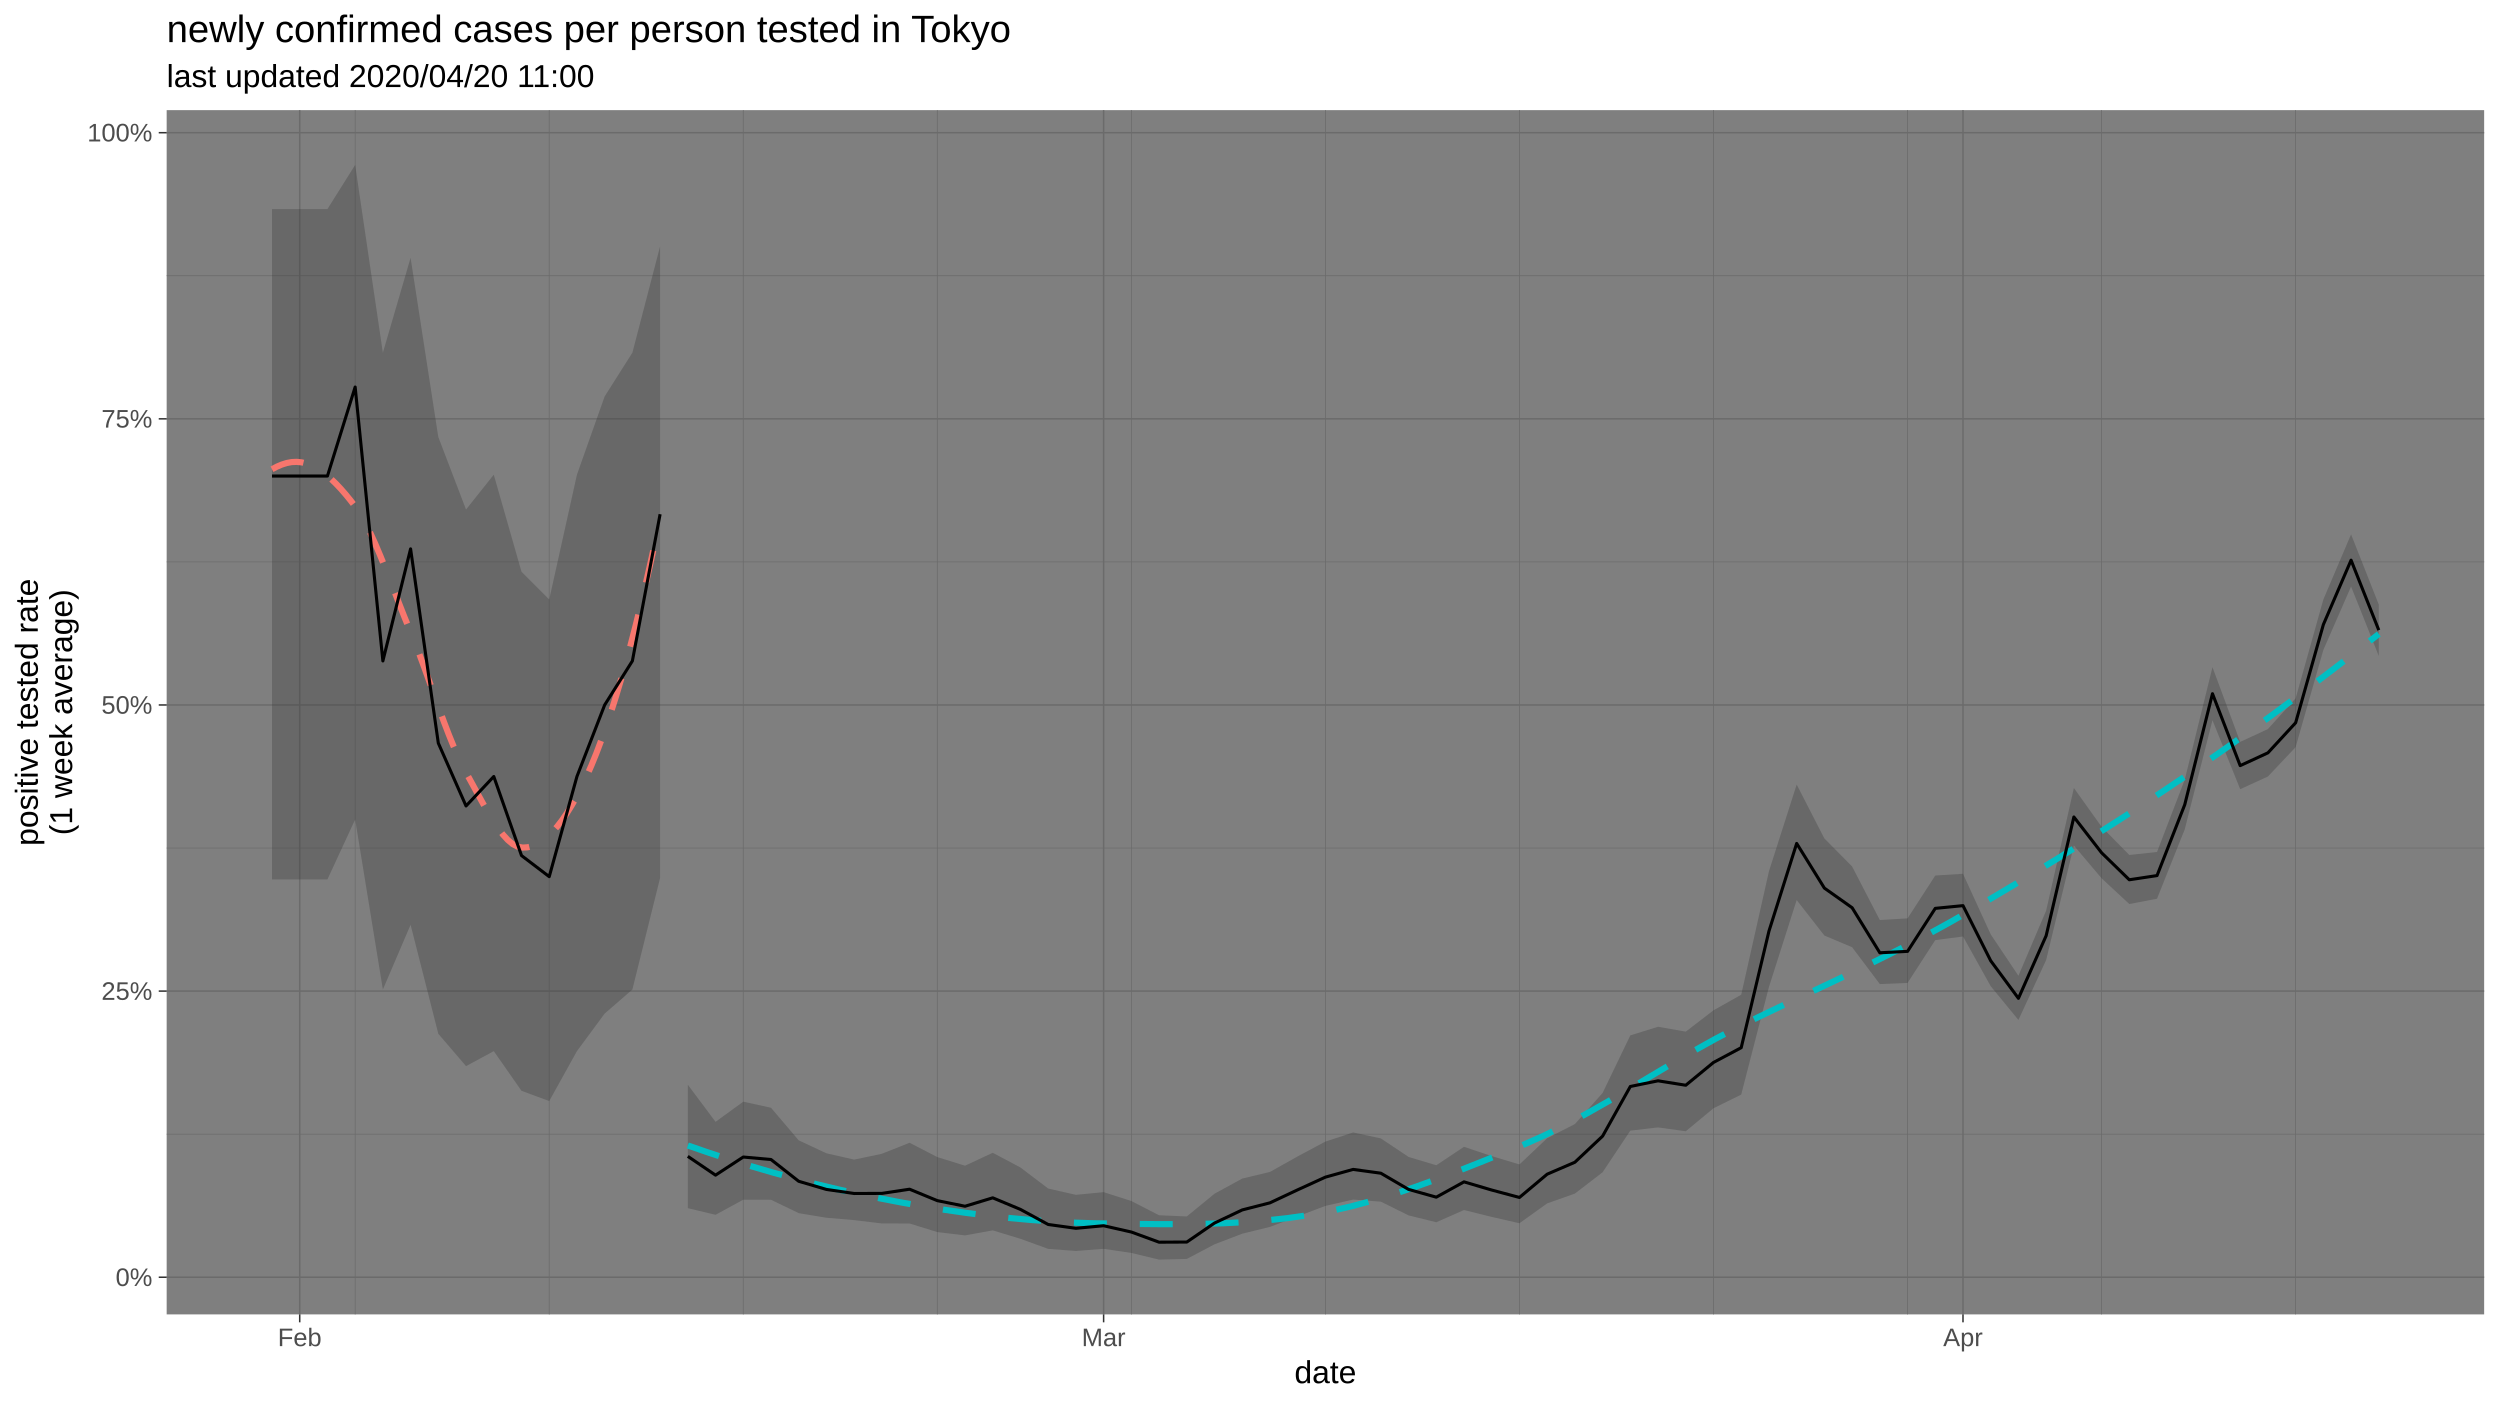
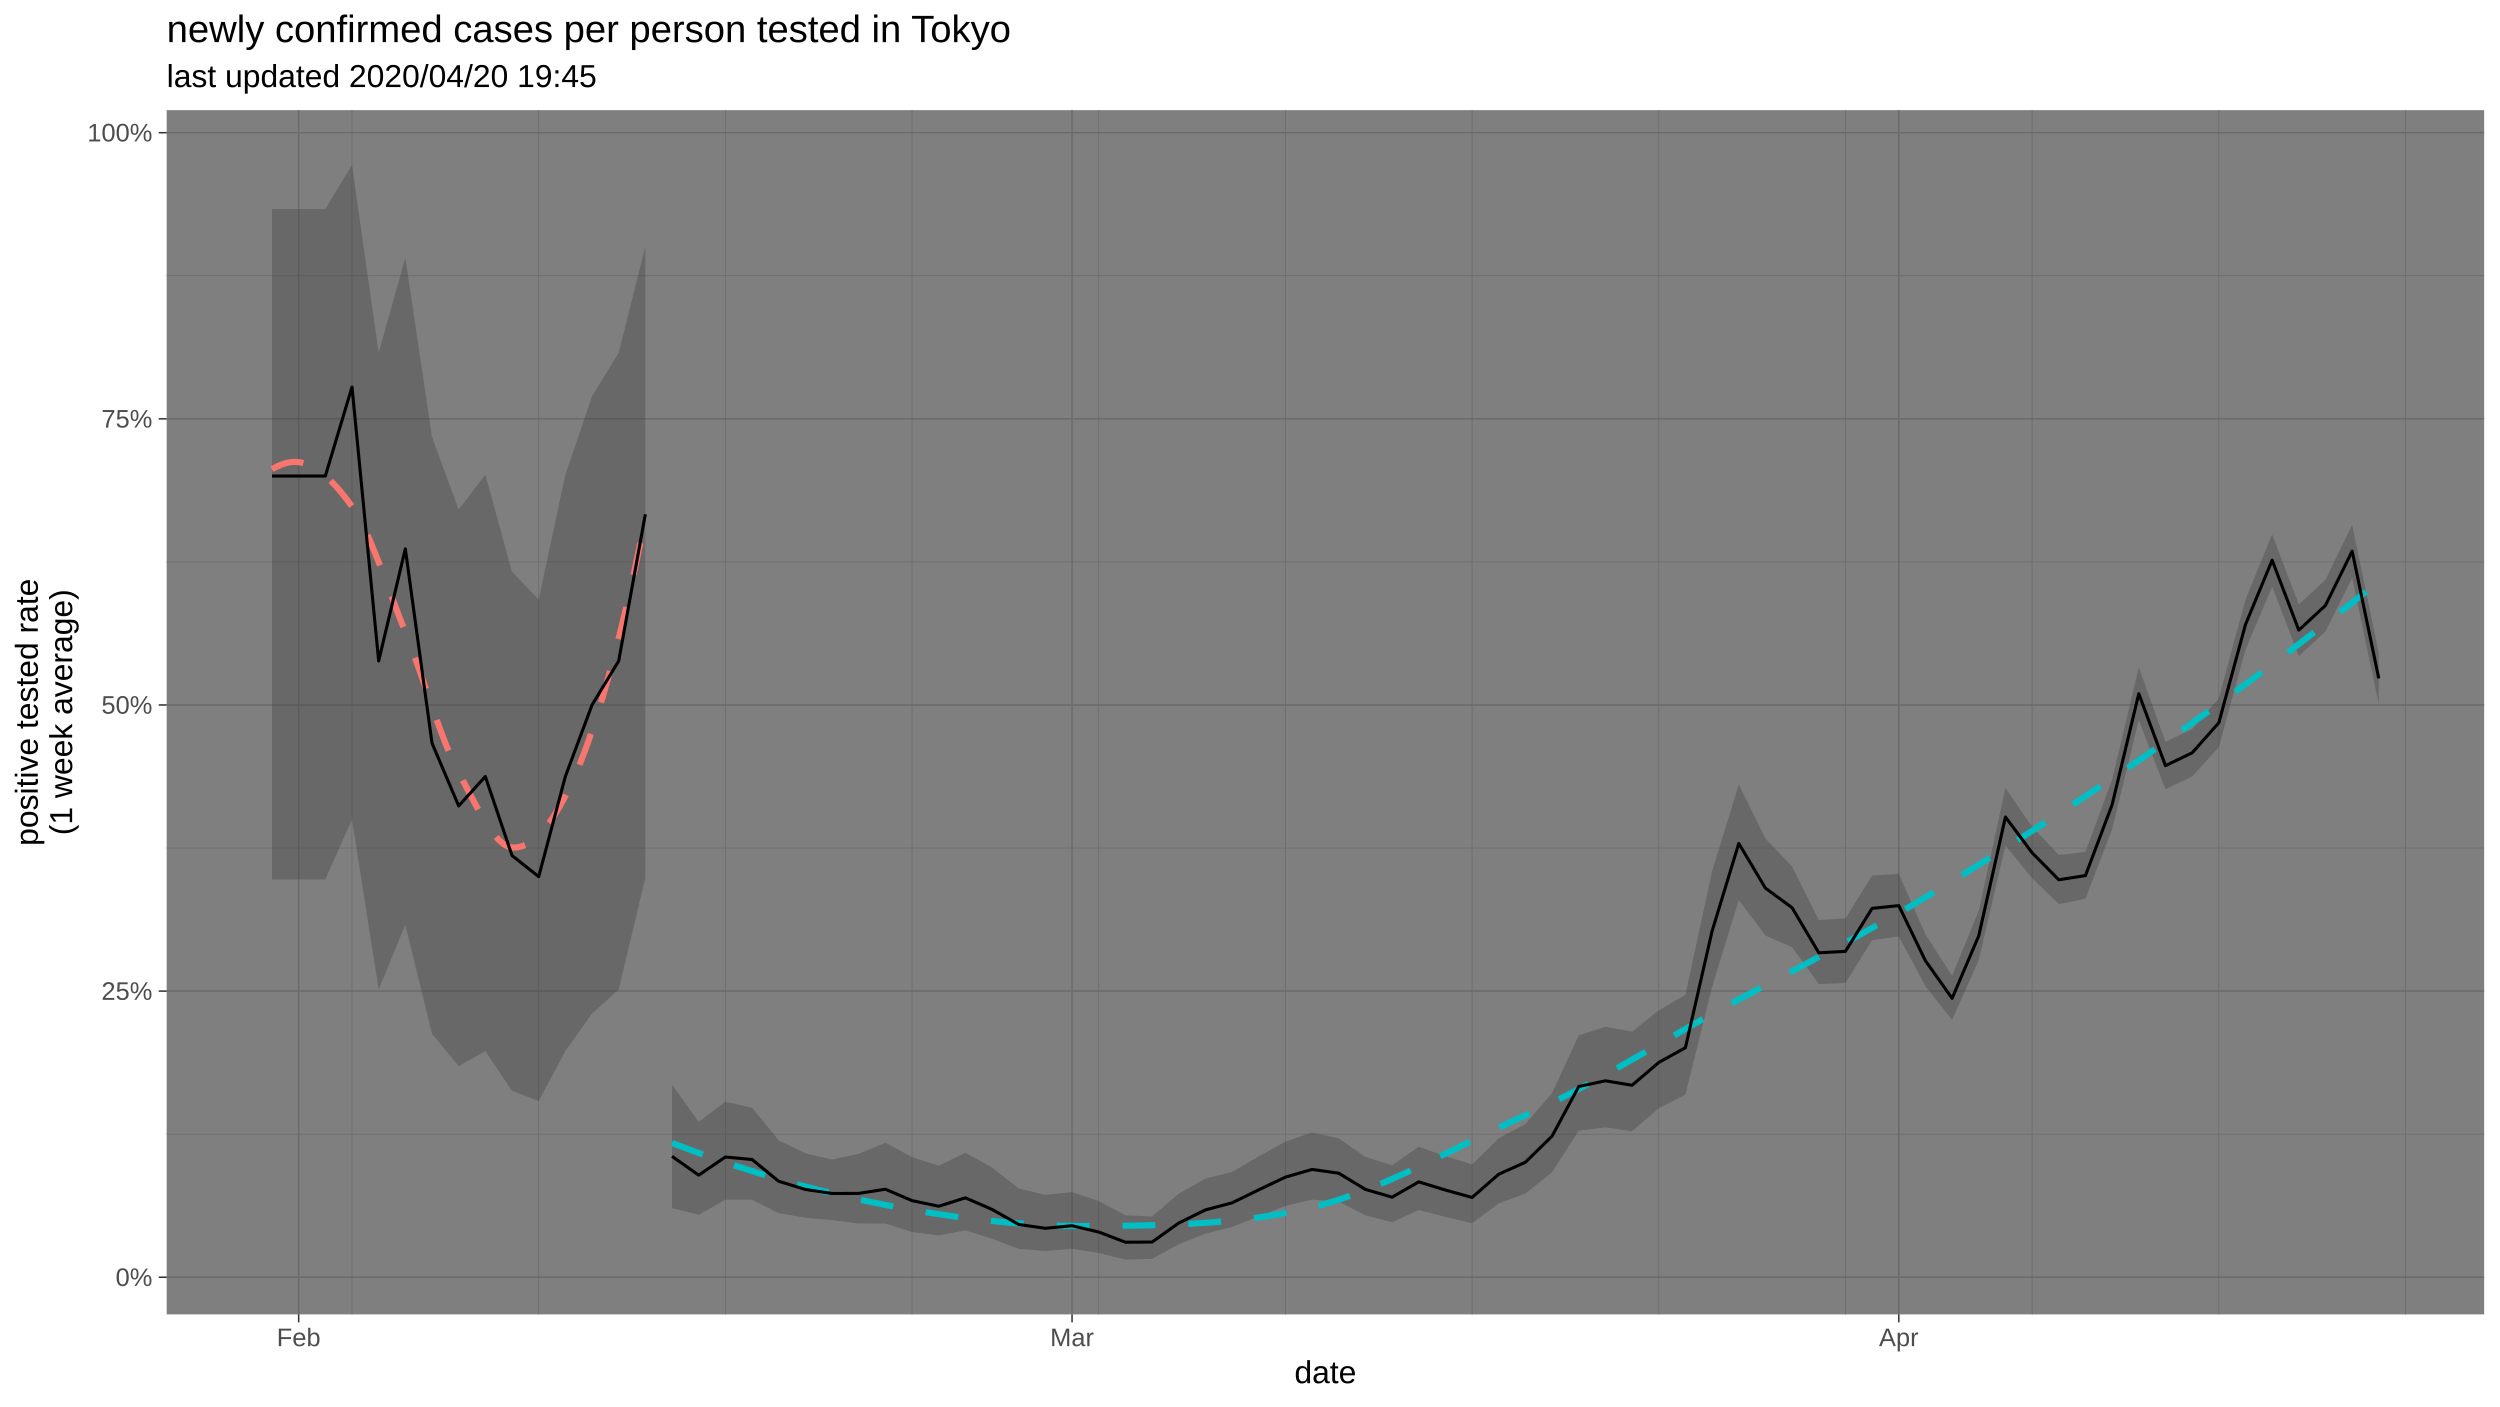
<svg xmlns="http://www.w3.org/2000/svg" viewBox="0 0 864.00 486.00">
  <defs>
    <style type="text/css">
    line, polyline, polygon, path, rect, circle {
      fill: none;
      stroke: #000000;
      stroke-linecap: round;
      stroke-linejoin: round;
      stroke-miterlimit: 10.00;
    }
  </style>
  </defs>
  <rect width="100%" height="100%" style="stroke: none; fill: #FFFFFF;" />
  <rect x="0" y="-0" width="864.00" height="486.00" style="stroke-width: 1.07; stroke: #FFFFFF; fill: #FFFFFF;" />
  <defs>
    <clipPath id="cpNTcuNjB8ODU4LjUyfDQ1NC4yNXwzOC4wNw==">
      <rect x="57.60" y="38.07" width="800.92" height="416.18" />
    </clipPath>
  </defs>
  <rect x="57.60" y="38.07" width="800.92" height="416.18" style="stroke-width: 1.07; stroke: none; fill: #7F7F7F;" clip-path="url(#cpNTcuNjB8ODU4LjUyfDQ1NC4yNXwzOC4wNw==)" />
  <polyline points="57.60,391.97 858.52,391.97 " style="stroke-width: 0.27; stroke: #6B6B6B; stroke-linecap: butt;" clip-path="url(#cpNTcuNjB8ODU4LjUyfDQ1NC4yNXwzOC4wNw==)" />
  <polyline points="57.60,293.08 858.52,293.08 " style="stroke-width: 0.27; stroke: #6B6B6B; stroke-linecap: butt;" clip-path="url(#cpNTcuNjB8ODU4LjUyfDQ1NC4yNXwzOC4wNw==)" />
  <polyline points="57.60,194.19 858.52,194.19 " style="stroke-width: 0.27; stroke: #6B6B6B; stroke-linecap: butt;" clip-path="url(#cpNTcuNjB8ODU4LjUyfDQ1NC4yNXwzOC4wNw==)" />
  <polyline points="57.60,95.30 858.52,95.30 " style="stroke-width: 0.27; stroke: #6B6B6B; stroke-linecap: butt;" clip-path="url(#cpNTcuNjB8ODU4LjUyfDQ1NC4yNXwzOC4wNw==)" />
-   <polyline points="122.74,454.25 122.74,38.07 " style="stroke-width: 0.27; stroke: #6B6B6B; stroke-linecap: butt;" clip-path="url(#cpNTcuNjB8ODU4LjUyfDQ1NC4yNXwzOC4wNw==)" />
-   <polyline points="189.81,454.25 189.81,38.07 " style="stroke-width: 0.27; stroke: #6B6B6B; stroke-linecap: butt;" clip-path="url(#cpNTcuNjB8ODU4LjUyfDQ1NC4yNXwzOC4wNw==)" />
-   <polyline points="256.87,454.25 256.87,38.07 " style="stroke-width: 0.27; stroke: #6B6B6B; stroke-linecap: butt;" clip-path="url(#cpNTcuNjB8ODU4LjUyfDQ1NC4yNXwzOC4wNw==)" />
-   <polyline points="323.93,454.25 323.93,38.07 " style="stroke-width: 0.27; stroke: #6B6B6B; stroke-linecap: butt;" clip-path="url(#cpNTcuNjB8ODU4LjUyfDQ1NC4yNXwzOC4wNw==)" />
-   <polyline points="391.00,454.25 391.00,38.07 " style="stroke-width: 0.27; stroke: #6B6B6B; stroke-linecap: butt;" clip-path="url(#cpNTcuNjB8ODU4LjUyfDQ1NC4yNXwzOC4wNw==)" />
-   <polyline points="458.06,454.25 458.06,38.07 " style="stroke-width: 0.27; stroke: #6B6B6B; stroke-linecap: butt;" clip-path="url(#cpNTcuNjB8ODU4LjUyfDQ1NC4yNXwzOC4wNw==)" />
-   <polyline points="525.12,454.25 525.12,38.07 " style="stroke-width: 0.27; stroke: #6B6B6B; stroke-linecap: butt;" clip-path="url(#cpNTcuNjB8ODU4LjUyfDQ1NC4yNXwzOC4wNw==)" />
-   <polyline points="592.18,454.25 592.18,38.07 " style="stroke-width: 0.27; stroke: #6B6B6B; stroke-linecap: butt;" clip-path="url(#cpNTcuNjB8ODU4LjUyfDQ1NC4yNXwzOC4wNw==)" />
-   <polyline points="659.25,454.25 659.25,38.07 " style="stroke-width: 0.27; stroke: #6B6B6B; stroke-linecap: butt;" clip-path="url(#cpNTcuNjB8ODU4LjUyfDQ1NC4yNXwzOC4wNw==)" />
-   <polyline points="726.31,454.25 726.31,38.07 " style="stroke-width: 0.27; stroke: #6B6B6B; stroke-linecap: butt;" clip-path="url(#cpNTcuNjB8ODU4LjUyfDQ1NC4yNXwzOC4wNw==)" />
-   <polyline points="793.37,454.25 793.37,38.07 " style="stroke-width: 0.27; stroke: #6B6B6B; stroke-linecap: butt;" clip-path="url(#cpNTcuNjB8ODU4LjUyfDQ1NC4yNXwzOC4wNw==)" />
+   <polyline points="121.65,454.25 121.65,38.07 " style="stroke-width: 0.27; stroke: #6B6B6B; stroke-linecap: butt;" clip-path="url(#cpNTcuNjB8ODU4LjUyfDQ1NC4yNXwzOC4wNw==)" />
+   <polyline points="186.17,454.25 186.17,38.07 " style="stroke-width: 0.27; stroke: #6B6B6B; stroke-linecap: butt;" clip-path="url(#cpNTcuNjB8ODU4LjUyfDQ1NC4yNXwzOC4wNw==)" />
+   <polyline points="250.68,454.25 250.68,38.07 " style="stroke-width: 0.27; stroke: #6B6B6B; stroke-linecap: butt;" clip-path="url(#cpNTcuNjB8ODU4LjUyfDQ1NC4yNXwzOC4wNw==)" />
+   <polyline points="315.20,454.25 315.20,38.07 " style="stroke-width: 0.27; stroke: #6B6B6B; stroke-linecap: butt;" clip-path="url(#cpNTcuNjB8ODU4LjUyfDQ1NC4yNXwzOC4wNw==)" />
+   <polyline points="379.72,454.25 379.72,38.07 " style="stroke-width: 0.27; stroke: #6B6B6B; stroke-linecap: butt;" clip-path="url(#cpNTcuNjB8ODU4LjUyfDQ1NC4yNXwzOC4wNw==)" />
+   <polyline points="444.23,454.25 444.23,38.07 " style="stroke-width: 0.27; stroke: #6B6B6B; stroke-linecap: butt;" clip-path="url(#cpNTcuNjB8ODU4LjUyfDQ1NC4yNXwzOC4wNw==)" />
+   <polyline points="508.75,454.25 508.75,38.07 " style="stroke-width: 0.27; stroke: #6B6B6B; stroke-linecap: butt;" clip-path="url(#cpNTcuNjB8ODU4LjUyfDQ1NC4yNXwzOC4wNw==)" />
+   <polyline points="573.27,454.25 573.27,38.07 " style="stroke-width: 0.27; stroke: #6B6B6B; stroke-linecap: butt;" clip-path="url(#cpNTcuNjB8ODU4LjUyfDQ1NC4yNXwzOC4wNw==)" />
+   <polyline points="637.78,454.25 637.78,38.07 " style="stroke-width: 0.27; stroke: #6B6B6B; stroke-linecap: butt;" clip-path="url(#cpNTcuNjB8ODU4LjUyfDQ1NC4yNXwzOC4wNw==)" />
+   <polyline points="702.30,454.25 702.30,38.07 " style="stroke-width: 0.27; stroke: #6B6B6B; stroke-linecap: butt;" clip-path="url(#cpNTcuNjB8ODU4LjUyfDQ1NC4yNXwzOC4wNw==)" />
+   <polyline points="766.82,454.25 766.82,38.07 " style="stroke-width: 0.27; stroke: #6B6B6B; stroke-linecap: butt;" clip-path="url(#cpNTcuNjB8ODU4LjUyfDQ1NC4yNXwzOC4wNw==)" />
+   <polyline points="831.33,454.25 831.33,38.07 " style="stroke-width: 0.27; stroke: #6B6B6B; stroke-linecap: butt;" clip-path="url(#cpNTcuNjB8ODU4LjUyfDQ1NC4yNXwzOC4wNw==)" />
  <polyline points="57.60,441.42 858.52,441.42 " style="stroke-width: 0.53; stroke: #6B6B6B; stroke-linecap: butt;" clip-path="url(#cpNTcuNjB8ODU4LjUyfDQ1NC4yNXwzOC4wNw==)" />
  <polyline points="57.60,342.53 858.52,342.53 " style="stroke-width: 0.53; stroke: #6B6B6B; stroke-linecap: butt;" clip-path="url(#cpNTcuNjB8ODU4LjUyfDQ1NC4yNXwzOC4wNw==)" />
  <polyline points="57.60,243.64 858.52,243.64 " style="stroke-width: 0.53; stroke: #6B6B6B; stroke-linecap: butt;" clip-path="url(#cpNTcuNjB8ODU4LjUyfDQ1NC4yNXwzOC4wNw==)" />
  <polyline points="57.60,144.74 858.52,144.74 " style="stroke-width: 0.53; stroke: #6B6B6B; stroke-linecap: butt;" clip-path="url(#cpNTcuNjB8ODU4LjUyfDQ1NC4yNXwzOC4wNw==)" />
  <polyline points="57.60,45.85 858.52,45.85 " style="stroke-width: 0.53; stroke: #6B6B6B; stroke-linecap: butt;" clip-path="url(#cpNTcuNjB8ODU4LjUyfDQ1NC4yNXwzOC4wNw==)" />
-   <polyline points="103.58,454.25 103.58,38.07 " style="stroke-width: 0.53; stroke: #6B6B6B; stroke-linecap: butt;" clip-path="url(#cpNTcuNjB8ODU4LjUyfDQ1NC4yNXwzOC4wNw==)" />
-   <polyline points="381.41,454.25 381.41,38.07 " style="stroke-width: 0.53; stroke: #6B6B6B; stroke-linecap: butt;" clip-path="url(#cpNTcuNjB8ODU4LjUyfDQ1NC4yNXwzOC4wNw==)" />
-   <polyline points="678.41,454.25 678.41,38.07 " style="stroke-width: 0.53; stroke: #6B6B6B; stroke-linecap: butt;" clip-path="url(#cpNTcuNjB8ODU4LjUyfDQ1NC4yNXwzOC4wNw==)" />
-   <polygon points="94.00,72.25 103.58,72.25 113.16,72.25 122.74,56.99 132.32,121.89 141.90,89.07 151.48,151.02 161.06,176.09 170.65,164.04 180.23,197.58 189.81,207.17 199.39,164.04 208.97,136.98 218.55,121.89 228.13,85.11 228.13,303.42 218.55,341.99 208.97,350.30 199.39,363.28 189.81,380.54 180.23,376.99 170.65,363.28 161.06,368.46 151.48,357.29 141.90,319.62 132.32,341.99 122.74,283.23 113.16,303.94 103.58,303.94 94.00,303.94 " style="stroke-width: 1.07; stroke: none; fill: #333333; fill-opacity: 0.30;" clip-path="url(#cpNTcuNjB8ODU4LjUyfDQ1NC4yNXwzOC4wNw==)" />
-   <polygon points="237.71,374.87 247.29,387.70 256.87,380.73 266.45,382.83 276.03,394.09 285.61,398.57 295.19,400.75 304.77,398.74 314.35,394.93 323.93,399.88 333.51,402.86 343.09,398.39 352.67,403.48 362.25,410.75 371.83,412.93 381.41,412.00 391.00,415.07 400.58,419.99 410.16,420.40 419.74,412.54 429.32,407.30 438.90,405.01 448.48,399.64 458.06,394.52 467.64,391.37 477.22,393.43 486.80,399.83 496.38,402.71 505.96,396.33 515.54,399.54 525.12,402.42 534.70,393.36 544.28,388.47 553.86,377.71 563.44,357.82 573.02,354.84 582.60,356.53 592.18,349.16 601.76,343.77 611.35,301.09 620.93,271.13 630.51,289.77 640.09,299.45 649.67,317.96 659.25,317.38 668.83,302.58 678.41,301.97 687.99,322.90 697.57,337.22 707.15,314.69 716.73,272.32 726.31,285.73 735.89,295.48 745.47,294.43 755.05,269.44 764.63,230.57 774.21,256.39 783.79,251.95 793.37,241.34 802.95,207.17 812.53,184.66 822.11,208.92 822.11,226.73 812.53,202.71 802.95,224.64 793.37,258.22 783.79,268.37 774.21,272.76 764.63,248.91 755.05,286.63 745.47,310.61 735.89,312.44 726.31,303.54 716.73,292.22 707.15,331.79 697.57,352.51 687.99,340.84 678.41,323.65 668.83,324.91 659.25,339.71 649.67,340.10 640.09,327.37 630.51,323.33 620.93,311.07 611.35,341.11 601.76,378.31 592.18,383.02 582.60,390.97 573.02,389.64 563.44,390.75 553.86,405.14 544.28,412.51 534.70,415.90 525.12,422.76 515.54,420.57 505.96,418.19 496.38,422.42 486.80,420.04 477.22,415.30 467.64,414.58 458.06,416.76 448.48,420.39 438.90,424.02 429.32,426.37 419.74,430.04 410.16,435.09 400.58,435.33 391.00,433.03 381.41,431.60 371.83,432.34 362.25,431.62 352.67,428.14 343.09,425.22 333.51,426.96 323.93,425.81 314.35,422.85 304.77,422.83 295.19,421.68 285.61,420.86 276.03,419.27 266.45,414.64 256.87,414.62 247.29,419.84 237.71,417.55 " style="stroke-width: 1.07; stroke: none; fill: #333333; fill-opacity: 0.30;" clip-path="url(#cpNTcuNjB8ODU4LjUyfDQ1NC4yNXwzOC4wNw==)" />
-   <polyline points="94.00,162.17 95.70,161.27 97.40,160.55 99.09,160.02 100.79,159.70 102.49,159.62 104.19,159.78 105.89,160.19 107.58,160.83 109.28,161.69 110.98,162.77 112.68,164.04 114.38,165.50 116.07,167.13 117.77,168.93 119.47,170.88 121.17,172.97 122.86,175.18 124.56,177.74 126.26,180.75 127.96,184.15 129.66,187.88 131.35,191.87 133.05,196.05 134.75,200.36 136.45,204.73 138.14,209.10 139.84,213.41 141.54,217.58 143.24,221.71 144.94,226.10 146.63,230.68 148.33,235.38 150.03,240.13 151.73,244.84 153.42,249.46 155.12,253.90 156.82,258.09 158.52,261.96 160.22,265.44 161.91,268.53 163.61,271.63 165.31,274.76 167.01,277.85 168.70,280.83 170.40,283.63 172.10,286.19 173.80,288.43 175.50,290.30 177.19,291.71 178.89,292.61 180.59,292.93 182.29,292.83 183.98,292.42 185.68,291.69 187.38,290.66 189.08,289.32 190.78,287.69 192.47,285.77 194.17,283.57 195.87,281.10 197.57,278.35 199.27,275.34 200.96,272.05 202.66,268.47 204.36,264.60 206.06,260.43 207.75,255.96 209.45,251.19 211.15,246.13 212.85,240.77 214.55,235.11 216.24,229.16 217.94,222.90 219.64,216.35 221.34,209.50 223.03,202.36 224.73,194.93 226.43,187.19 228.13,179.16 " style="stroke-width: 2.13; stroke: #F8766D; stroke-dasharray: 11.38,11.38; stroke-linecap: butt;" clip-path="url(#cpNTcuNjB8ODU4LjUyfDQ1NC4yNXwzOC4wNw==)" />
-   <polyline points="237.71,395.88 245.11,398.43 252.50,400.85 259.90,403.13 267.30,405.29 274.70,407.31 282.09,409.22 289.49,411.00 296.89,412.65 304.29,414.19 311.68,415.61 319.08,416.92 326.48,418.11 333.88,419.17 341.27,420.11 348.67,420.92 356.07,421.60 363.47,422.13 370.86,422.53 378.26,422.77 385.66,422.89 393.06,423.00 400.45,423.07 407.85,423.07 415.25,422.98 422.65,422.76 430.04,422.38 437.44,421.80 444.84,421.00 452.24,419.94 459.63,418.59 467.03,416.91 474.43,414.92 481.83,412.66 489.22,410.17 496.62,407.49 504.02,404.67 511.42,401.74 518.82,398.76 526.21,395.75 533.61,392.46 541.01,388.79 548.41,384.81 555.80,380.62 563.20,376.28 570.60,371.87 578.00,367.48 585.39,363.18 592.79,359.06 600.19,355.19 607.59,351.56 614.98,348.01 622.38,344.50 629.78,341.01 637.18,337.50 644.57,333.94 651.97,330.30 659.37,326.55 666.77,322.66 674.16,318.59 681.56,314.34 688.96,310.01 696.36,305.62 703.75,301.18 711.15,296.67 718.55,292.10 725.95,287.45 733.34,282.73 740.74,277.93 748.14,273.04 755.54,268.06 762.93,262.99 770.33,257.81 777.73,252.54 785.13,247.18 792.52,241.73 799.92,236.19 807.32,230.57 814.72,224.87 822.11,219.10 " style="stroke-width: 2.13; stroke: #00BFC4; stroke-dasharray: 11.38,11.38; stroke-linecap: butt;" clip-path="url(#cpNTcuNjB8ODU4LjUyfDQ1NC4yNXwzOC4wNw==)" />
-   <polyline points="94.00,164.52 103.58,164.52 113.16,164.52 122.74,133.76 132.32,228.42 141.90,189.69 151.48,256.82 161.06,278.54 170.65,268.36 180.23,295.68 189.81,302.97 199.39,268.36 208.97,243.64 218.55,228.42 228.13,177.71 " style="stroke-width: 1.07; stroke-linecap: butt;" clip-path="url(#cpNTcuNjB8ODU4LjUyfDQ1NC4yNXwzOC4wNw==)" />
-   <polyline points="237.71,399.63 247.29,406.13 256.87,399.87 266.45,400.72 276.03,408.25 285.61,411.07 295.19,412.47 304.77,412.44 314.35,410.99 323.93,414.94 333.51,416.88 343.09,413.97 352.67,417.97 362.25,423.18 371.83,424.50 381.41,423.61 391.00,425.79 400.58,429.30 410.16,429.25 419.74,422.68 429.32,418.15 438.90,415.70 448.48,411.20 458.06,406.82 467.64,404.15 477.22,405.46 486.80,411.06 496.38,413.74 505.96,408.45 515.54,411.28 525.12,413.84 534.70,405.80 544.28,401.67 553.86,392.64 563.44,375.49 573.02,373.53 582.60,375.06 592.18,367.18 601.76,362.08 611.35,321.80 620.93,291.49 630.51,306.93 640.09,313.71 649.67,329.28 659.25,328.79 668.83,313.93 678.41,312.99 687.99,332.04 697.57,345.02 707.15,323.38 716.73,282.35 726.31,294.72 735.89,304.05 745.47,302.60 755.05,278.09 764.63,239.74 774.21,264.60 783.79,260.18 793.37,249.79 802.95,215.87 812.53,193.60 822.11,217.78 " style="stroke-width: 1.07; stroke-linecap: butt;" clip-path="url(#cpNTcuNjB8ODU4LjUyfDQ1NC4yNXwzOC4wNw==)" />
+   <polyline points="103.22,454.25 103.22,38.07 " style="stroke-width: 0.53; stroke: #6B6B6B; stroke-linecap: butt;" clip-path="url(#cpNTcuNjB8ODU4LjUyfDQ1NC4yNXwzOC4wNw==)" />
+   <polyline points="370.50,454.25 370.50,38.07 " style="stroke-width: 0.53; stroke: #6B6B6B; stroke-linecap: butt;" clip-path="url(#cpNTcuNjB8ODU4LjUyfDQ1NC4yNXwzOC4wNw==)" />
+   <polyline points="656.22,454.25 656.22,38.07 " style="stroke-width: 0.53; stroke: #6B6B6B; stroke-linecap: butt;" clip-path="url(#cpNTcuNjB8ODU4LjUyfDQ1NC4yNXwzOC4wNw==)" />
+   <polygon points="94.00,72.25 103.22,72.25 112.43,72.25 121.65,56.99 130.87,121.89 140.08,89.07 149.30,151.02 158.52,176.09 167.73,164.04 176.95,197.58 186.17,207.17 195.38,164.04 204.60,136.98 213.82,121.89 223.03,85.11 223.03,303.42 213.82,341.99 204.60,350.30 195.38,363.28 186.17,380.54 176.95,376.99 167.73,363.28 158.52,368.46 149.30,357.29 140.08,319.62 130.87,341.99 121.65,283.23 112.43,303.94 103.22,303.94 94.00,303.94 " style="stroke-width: 1.07; stroke: none; fill: #333333; fill-opacity: 0.30;" clip-path="url(#cpNTcuNjB8ODU4LjUyfDQ1NC4yNXwzOC4wNw==)" />
+   <polygon points="232.25,374.87 241.47,387.70 250.68,380.73 259.90,382.83 269.12,394.09 278.33,398.57 287.55,400.75 296.77,398.74 305.98,394.93 315.20,399.88 324.42,402.86 333.63,398.39 342.85,403.48 352.07,410.75 361.28,412.93 370.50,412.00 379.72,415.07 388.93,419.99 398.15,420.40 407.37,412.54 416.58,407.30 425.80,405.01 435.02,399.64 444.23,394.52 453.45,391.37 462.67,393.43 471.88,399.83 481.10,402.71 490.32,396.33 499.53,399.54 508.75,402.42 517.97,393.36 527.18,388.47 536.40,377.71 545.62,357.82 554.83,354.84 564.05,356.53 573.27,349.16 582.48,343.77 591.70,301.09 600.92,271.13 610.13,289.77 619.35,299.45 628.57,317.96 637.78,317.38 647.00,302.58 656.22,301.97 665.43,322.90 674.65,337.22 683.87,314.69 693.08,272.32 702.30,285.73 711.52,295.48 720.73,294.43 729.95,269.44 739.17,230.57 748.38,256.39 757.60,251.95 766.82,241.34 776.03,207.17 785.25,184.66 794.47,208.92 803.68,200.33 812.90,181.39 822.11,225.59 822.11,243.36 812.90,199.76 803.68,218.25 794.47,226.73 785.25,202.71 776.03,224.64 766.82,258.22 757.60,268.37 748.38,272.76 739.17,248.91 729.95,286.63 720.73,310.61 711.52,312.44 702.30,303.54 693.08,292.22 683.87,331.79 674.65,352.51 665.43,340.84 656.22,323.65 647.00,324.91 637.78,339.71 628.57,340.10 619.35,327.37 610.13,323.33 600.92,311.07 591.70,341.11 582.48,378.31 573.27,383.02 564.05,390.97 554.83,389.64 545.62,390.75 536.40,405.14 527.18,412.51 517.97,415.90 508.75,422.76 499.53,420.57 490.32,418.19 481.10,422.42 471.88,420.04 462.67,415.30 453.45,414.58 444.23,416.76 435.02,420.39 425.80,424.02 416.58,426.37 407.37,430.04 398.15,435.09 388.93,435.33 379.72,433.03 370.50,431.60 361.28,432.34 352.07,431.62 342.85,428.14 333.63,425.22 324.42,426.96 315.20,425.81 305.98,422.85 296.77,422.83 287.55,421.68 278.33,420.86 269.12,419.27 259.90,414.64 250.68,414.62 241.47,419.84 232.25,417.55 " style="stroke-width: 1.07; stroke: none; fill: #333333; fill-opacity: 0.30;" clip-path="url(#cpNTcuNjB8ODU4LjUyfDQ1NC4yNXwzOC4wNw==)" />
+   <polyline points="94.00,162.17 95.63,161.27 97.27,160.55 98.90,160.02 100.53,159.70 102.17,159.62 103.80,159.78 105.43,160.19 107.07,160.83 108.70,161.69 110.33,162.77 111.97,164.04 113.60,165.50 115.23,167.13 116.87,168.93 118.50,170.88 120.13,172.97 121.77,175.18 123.40,177.74 125.03,180.75 126.67,184.15 128.30,187.88 129.93,191.87 131.57,196.05 133.20,200.36 134.83,204.73 136.47,209.10 138.10,213.41 139.73,217.58 141.37,221.71 143.00,226.10 144.63,230.68 146.27,235.38 147.90,240.13 149.53,244.84 151.17,249.46 152.80,253.90 154.43,258.09 156.07,261.96 157.70,265.44 159.33,268.53 160.97,271.63 162.60,274.76 164.23,277.85 165.87,280.83 167.50,283.63 169.13,286.19 170.77,288.43 172.40,290.30 174.03,291.71 175.67,292.61 177.30,292.93 178.93,292.83 180.57,292.42 182.20,291.69 183.83,290.66 185.47,289.32 187.10,287.69 188.73,285.77 190.37,283.57 192.00,281.10 193.63,278.35 195.27,275.34 196.90,272.05 198.53,268.47 200.17,264.60 201.80,260.43 203.43,255.96 205.07,251.19 206.70,246.13 208.33,240.77 209.97,235.11 211.60,229.16 213.23,222.90 214.87,216.35 216.50,209.50 218.13,202.36 219.77,194.93 221.40,187.19 223.03,179.16 " style="stroke-width: 2.13; stroke: #F8766D; stroke-dasharray: 11.38,11.38; stroke-linecap: butt;" clip-path="url(#cpNTcuNjB8ODU4LjUyfDQ1NC4yNXwzOC4wNw==)" />
+   <polyline points="232.25,395.00 239.72,397.84 247.18,400.52 254.65,403.05 262.12,405.42 269.58,407.65 277.05,409.73 284.52,411.67 291.98,413.45 299.45,415.10 306.92,416.61 314.38,417.98 321.85,419.23 329.32,420.34 336.78,421.30 344.25,422.12 351.72,422.78 359.18,423.27 366.65,423.60 374.12,423.74 381.58,423.71 389.05,423.61 396.52,423.48 403.98,423.26 411.45,422.94 418.92,422.46 426.38,421.80 433.85,420.91 441.32,419.77 448.78,418.33 456.25,416.55 463.72,414.29 471.18,411.59 478.65,408.54 486.12,405.20 493.58,401.66 501.05,398.01 508.52,394.31 515.98,390.66 523.45,387.13 530.92,383.74 538.38,380.12 545.85,376.27 553.32,372.23 560.78,368.05 568.25,363.79 575.72,359.49 583.18,355.21 590.65,350.99 598.12,346.89 605.58,342.93 613.05,338.98 620.52,335.03 627.98,331.06 635.45,327.05 642.92,322.97 650.38,318.82 657.85,314.57 665.32,310.19 672.78,305.69 680.25,301.06 687.72,296.39 695.18,291.68 702.65,286.93 710.12,282.11 717.58,277.24 725.05,272.30 732.52,267.29 739.98,262.21 747.45,257.04 754.92,251.79 762.38,246.45 769.85,241.03 777.32,235.53 784.78,229.95 792.25,224.30 799.71,218.56 807.18,212.76 814.65,206.88 822.11,200.93 " style="stroke-width: 2.13; stroke: #00BFC4; stroke-dasharray: 11.38,11.38; stroke-linecap: butt;" clip-path="url(#cpNTcuNjB8ODU4LjUyfDQ1NC4yNXwzOC4wNw==)" />
+   <polyline points="94.00,164.52 103.22,164.52 112.43,164.52 121.65,133.76 130.87,228.42 140.08,189.69 149.30,256.82 158.52,278.54 167.73,268.36 176.95,295.68 186.17,302.97 195.38,268.36 204.60,243.64 213.82,228.42 223.03,177.71 " style="stroke-width: 1.07; stroke-linecap: butt;" clip-path="url(#cpNTcuNjB8ODU4LjUyfDQ1NC4yNXwzOC4wNw==)" />
+   <polyline points="232.25,399.63 241.47,406.13 250.68,399.87 259.90,400.72 269.12,408.25 278.33,411.07 287.55,412.47 296.77,412.44 305.98,410.99 315.20,414.94 324.42,416.88 333.63,413.97 342.85,417.97 352.07,423.18 361.28,424.50 370.50,423.61 379.72,425.79 388.93,429.30 398.15,429.25 407.37,422.68 416.58,418.15 425.80,415.70 435.02,411.20 444.23,406.82 453.45,404.15 462.67,405.46 471.88,411.06 481.10,413.74 490.32,408.45 499.53,411.28 508.75,413.84 517.97,405.80 527.18,401.67 536.40,392.64 545.62,375.49 554.83,373.53 564.05,375.06 573.27,367.18 582.48,362.08 591.70,321.80 600.92,291.49 610.13,306.93 619.35,313.71 628.57,329.28 637.78,328.79 647.00,313.93 656.22,312.99 665.43,332.04 674.65,345.02 683.87,323.38 693.08,282.35 702.30,294.72 711.52,304.05 720.73,302.60 729.95,278.09 739.17,239.74 748.38,264.60 757.60,260.18 766.82,249.79 776.03,215.87 785.25,193.60 794.47,217.78 803.68,209.23 812.90,190.48 822.11,234.46 " style="stroke-width: 1.07; stroke-linecap: butt;" clip-path="url(#cpNTcuNjB8ODU4LjUyfDQ1NC4yNXwzOC4wNw==)" />
  <defs>
    <clipPath id="cpMC4wMHw4NjQuMDB8NDg2LjAwfDAuMDA=">
      <rect x="0.00" y="0.00" width="864.00" height="486.00" />
    </clipPath>
  </defs>
  <g clip-path="url(#cpMC4wMHw4NjQuMDB8NDg2LjAwfDAuMDA=)">
    <text x="39.95" y="444.45" style="font-size: 8.80px; fill: #4D4D4D; font-family: Liberation Sans;" textLength="12.72px" lengthAdjust="spacingAndGlyphs">0%</text>
  </g>
  <g clip-path="url(#cpMC4wMHw4NjQuMDB8NDg2LjAwfDAuMDA=)">
    <text x="35.05" y="345.55" style="font-size: 8.80px; fill: #4D4D4D; font-family: Liberation Sans;" textLength="17.61px" lengthAdjust="spacingAndGlyphs">25%</text>
  </g>
  <g clip-path="url(#cpMC4wMHw4NjQuMDB8NDg2LjAwfDAuMDA=)">
    <text x="35.05" y="246.66" style="font-size: 8.80px; fill: #4D4D4D; font-family: Liberation Sans;" textLength="17.61px" lengthAdjust="spacingAndGlyphs">50%</text>
  </g>
  <g clip-path="url(#cpMC4wMHw4NjQuMDB8NDg2LjAwfDAuMDA=)">
    <text x="35.05" y="147.77" style="font-size: 8.80px; fill: #4D4D4D; font-family: Liberation Sans;" textLength="17.61px" lengthAdjust="spacingAndGlyphs">75%</text>
  </g>
  <g clip-path="url(#cpMC4wMHw4NjQuMDB8NDg2LjAwfDAuMDA=)">
    <text x="30.16" y="48.88" style="font-size: 8.80px; fill: #4D4D4D; font-family: Liberation Sans;" textLength="22.51px" lengthAdjust="spacingAndGlyphs">100%</text>
  </g>
  <polyline points="54.86,441.42 57.60,441.42 " style="stroke-width: 0.53; stroke: #333333; stroke-linecap: butt;" clip-path="url(#cpMC4wMHw4NjQuMDB8NDg2LjAwfDAuMDA=)" />
  <polyline points="54.86,342.53 57.60,342.53 " style="stroke-width: 0.53; stroke: #333333; stroke-linecap: butt;" clip-path="url(#cpMC4wMHw4NjQuMDB8NDg2LjAwfDAuMDA=)" />
  <polyline points="54.86,243.64 57.60,243.64 " style="stroke-width: 0.53; stroke: #333333; stroke-linecap: butt;" clip-path="url(#cpMC4wMHw4NjQuMDB8NDg2LjAwfDAuMDA=)" />
  <polyline points="54.86,144.74 57.60,144.74 " style="stroke-width: 0.53; stroke: #333333; stroke-linecap: butt;" clip-path="url(#cpMC4wMHw4NjQuMDB8NDg2LjAwfDAuMDA=)" />
  <polyline points="54.86,45.85 57.60,45.85 " style="stroke-width: 0.53; stroke: #333333; stroke-linecap: butt;" clip-path="url(#cpMC4wMHw4NjQuMDB8NDg2LjAwfDAuMDA=)" />
-   <polyline points="103.58,456.99 103.58,454.25 " style="stroke-width: 0.53; stroke: #333333; stroke-linecap: butt;" clip-path="url(#cpMC4wMHw4NjQuMDB8NDg2LjAwfDAuMDA=)" />
-   <polyline points="381.41,456.99 381.41,454.25 " style="stroke-width: 0.53; stroke: #333333; stroke-linecap: butt;" clip-path="url(#cpMC4wMHw4NjQuMDB8NDg2LjAwfDAuMDA=)" />
-   <polyline points="678.41,456.99 678.41,454.25 " style="stroke-width: 0.53; stroke: #333333; stroke-linecap: butt;" clip-path="url(#cpMC4wMHw4NjQuMDB8NDg2LjAwfDAuMDA=)" />
+   <polyline points="103.22,456.99 103.22,454.25 " style="stroke-width: 0.53; stroke: #333333; stroke-linecap: butt;" clip-path="url(#cpMC4wMHw4NjQuMDB8NDg2LjAwfDAuMDA=)" />
+   <polyline points="370.50,456.99 370.50,454.25 " style="stroke-width: 0.53; stroke: #333333; stroke-linecap: butt;" clip-path="url(#cpMC4wMHw4NjQuMDB8NDg2LjAwfDAuMDA=)" />
+   <polyline points="656.22,456.99 656.22,454.25 " style="stroke-width: 0.53; stroke: #333333; stroke-linecap: butt;" clip-path="url(#cpMC4wMHw4NjQuMDB8NDg2LjAwfDAuMDA=)" />
  <g clip-path="url(#cpMC4wMHw4NjQuMDB8NDg2LjAwfDAuMDA=)">
-     <text x="96.00" y="465.23" style="font-size: 8.80px; fill: #4D4D4D; font-family: Liberation Sans;" textLength="15.16px" lengthAdjust="spacingAndGlyphs">Feb</text>
+     <text x="95.64" y="465.23" style="font-size: 8.80px; fill: #4D4D4D; font-family: Liberation Sans;" textLength="15.16px" lengthAdjust="spacingAndGlyphs">Feb</text>
  </g>
  <g clip-path="url(#cpMC4wMHw4NjQuMDB8NDg2LjAwfDAuMDA=)">
-     <text x="373.84" y="465.23" style="font-size: 8.80px; fill: #4D4D4D; font-family: Liberation Sans;" textLength="15.16px" lengthAdjust="spacingAndGlyphs">Mar</text>
+     <text x="362.92" y="465.23" style="font-size: 8.80px; fill: #4D4D4D; font-family: Liberation Sans;" textLength="15.16px" lengthAdjust="spacingAndGlyphs">Mar</text>
  </g>
  <g clip-path="url(#cpMC4wMHw4NjQuMDB8NDg2LjAwfDAuMDA=)">
-     <text x="671.56" y="465.23" style="font-size: 8.80px; fill: #4D4D4D; font-family: Liberation Sans;" textLength="13.69px" lengthAdjust="spacingAndGlyphs">Apr</text>
+     <text x="649.37" y="465.23" style="font-size: 8.80px; fill: #4D4D4D; font-family: Liberation Sans;" textLength="13.69px" lengthAdjust="spacingAndGlyphs">Apr</text>
  </g>
  <g clip-path="url(#cpMC4wMHw4NjQuMDB8NDg2LjAwfDAuMDA=)">
    <text x="447.35" y="478.03" style="font-size: 11.00px; font-family: Liberation Sans;" textLength="21.41px" lengthAdjust="spacingAndGlyphs">date</text>
  </g>
  <g clip-path="url(#cpMC4wMHw4NjQuMDB8NDg2LjAwfDAuMDA=)">
    <text transform="translate(13.05,292.32) rotate(-90)" style="font-size: 11.00px; font-family: Liberation Sans;" textLength="92.33px" lengthAdjust="spacingAndGlyphs">positive tested rate</text>
  </g>
  <g clip-path="url(#cpMC4wMHw4NjQuMDB8NDg2LjAwfDAuMDA=)">
    <text transform="translate(24.93,288.65) rotate(-90)" style="font-size: 11.00px; font-family: Liberation Sans;" textLength="84.99px" lengthAdjust="spacingAndGlyphs">(1 week average)</text>
  </g>
  <g clip-path="url(#cpMC4wMHw4NjQuMDB8NDg2LjAwfDAuMDA=)">
-     <text x="57.60" y="30.10" style="font-size: 11.00px; font-family: Liberation Sans;" textLength="148.63px" lengthAdjust="spacingAndGlyphs">last updated 2020/04/20 11:00</text>
+     <text x="57.60" y="30.10" style="font-size: 11.00px; font-family: Liberation Sans;" textLength="148.63px" lengthAdjust="spacingAndGlyphs">last updated 2020/04/20 19:45</text>
  </g>
  <g clip-path="url(#cpMC4wMHw4NjQuMDB8NDg2LjAwfDAuMDA=)">
    <text x="57.60" y="14.56" style="font-size: 13.20px; font-family: Liberation Sans;" textLength="293.47px" lengthAdjust="spacingAndGlyphs">newly confirmed cases per person tested in Tokyo</text>
  </g>
</svg>
